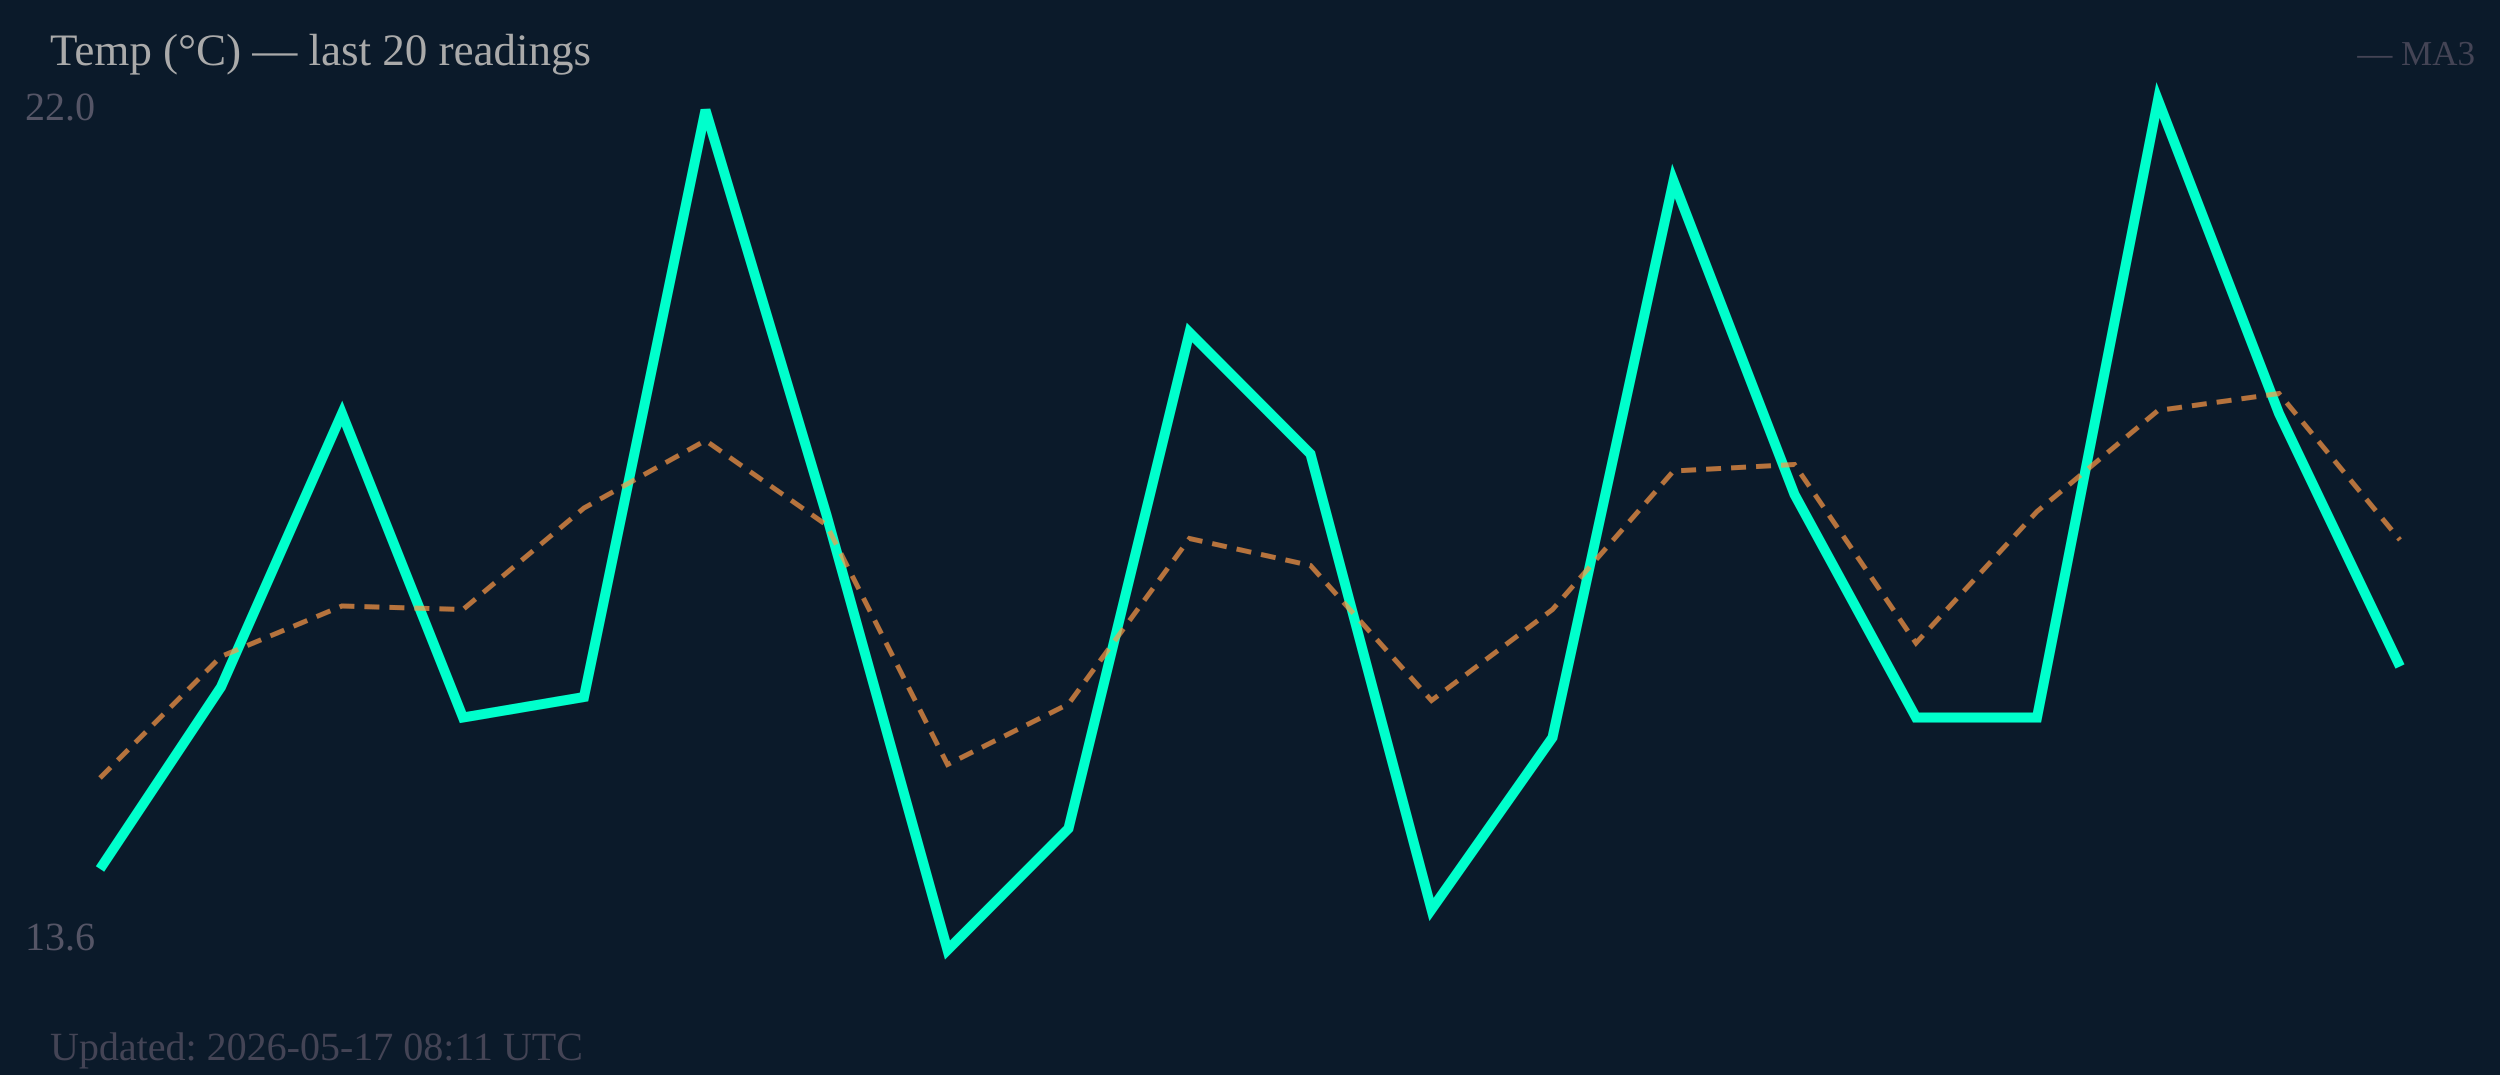
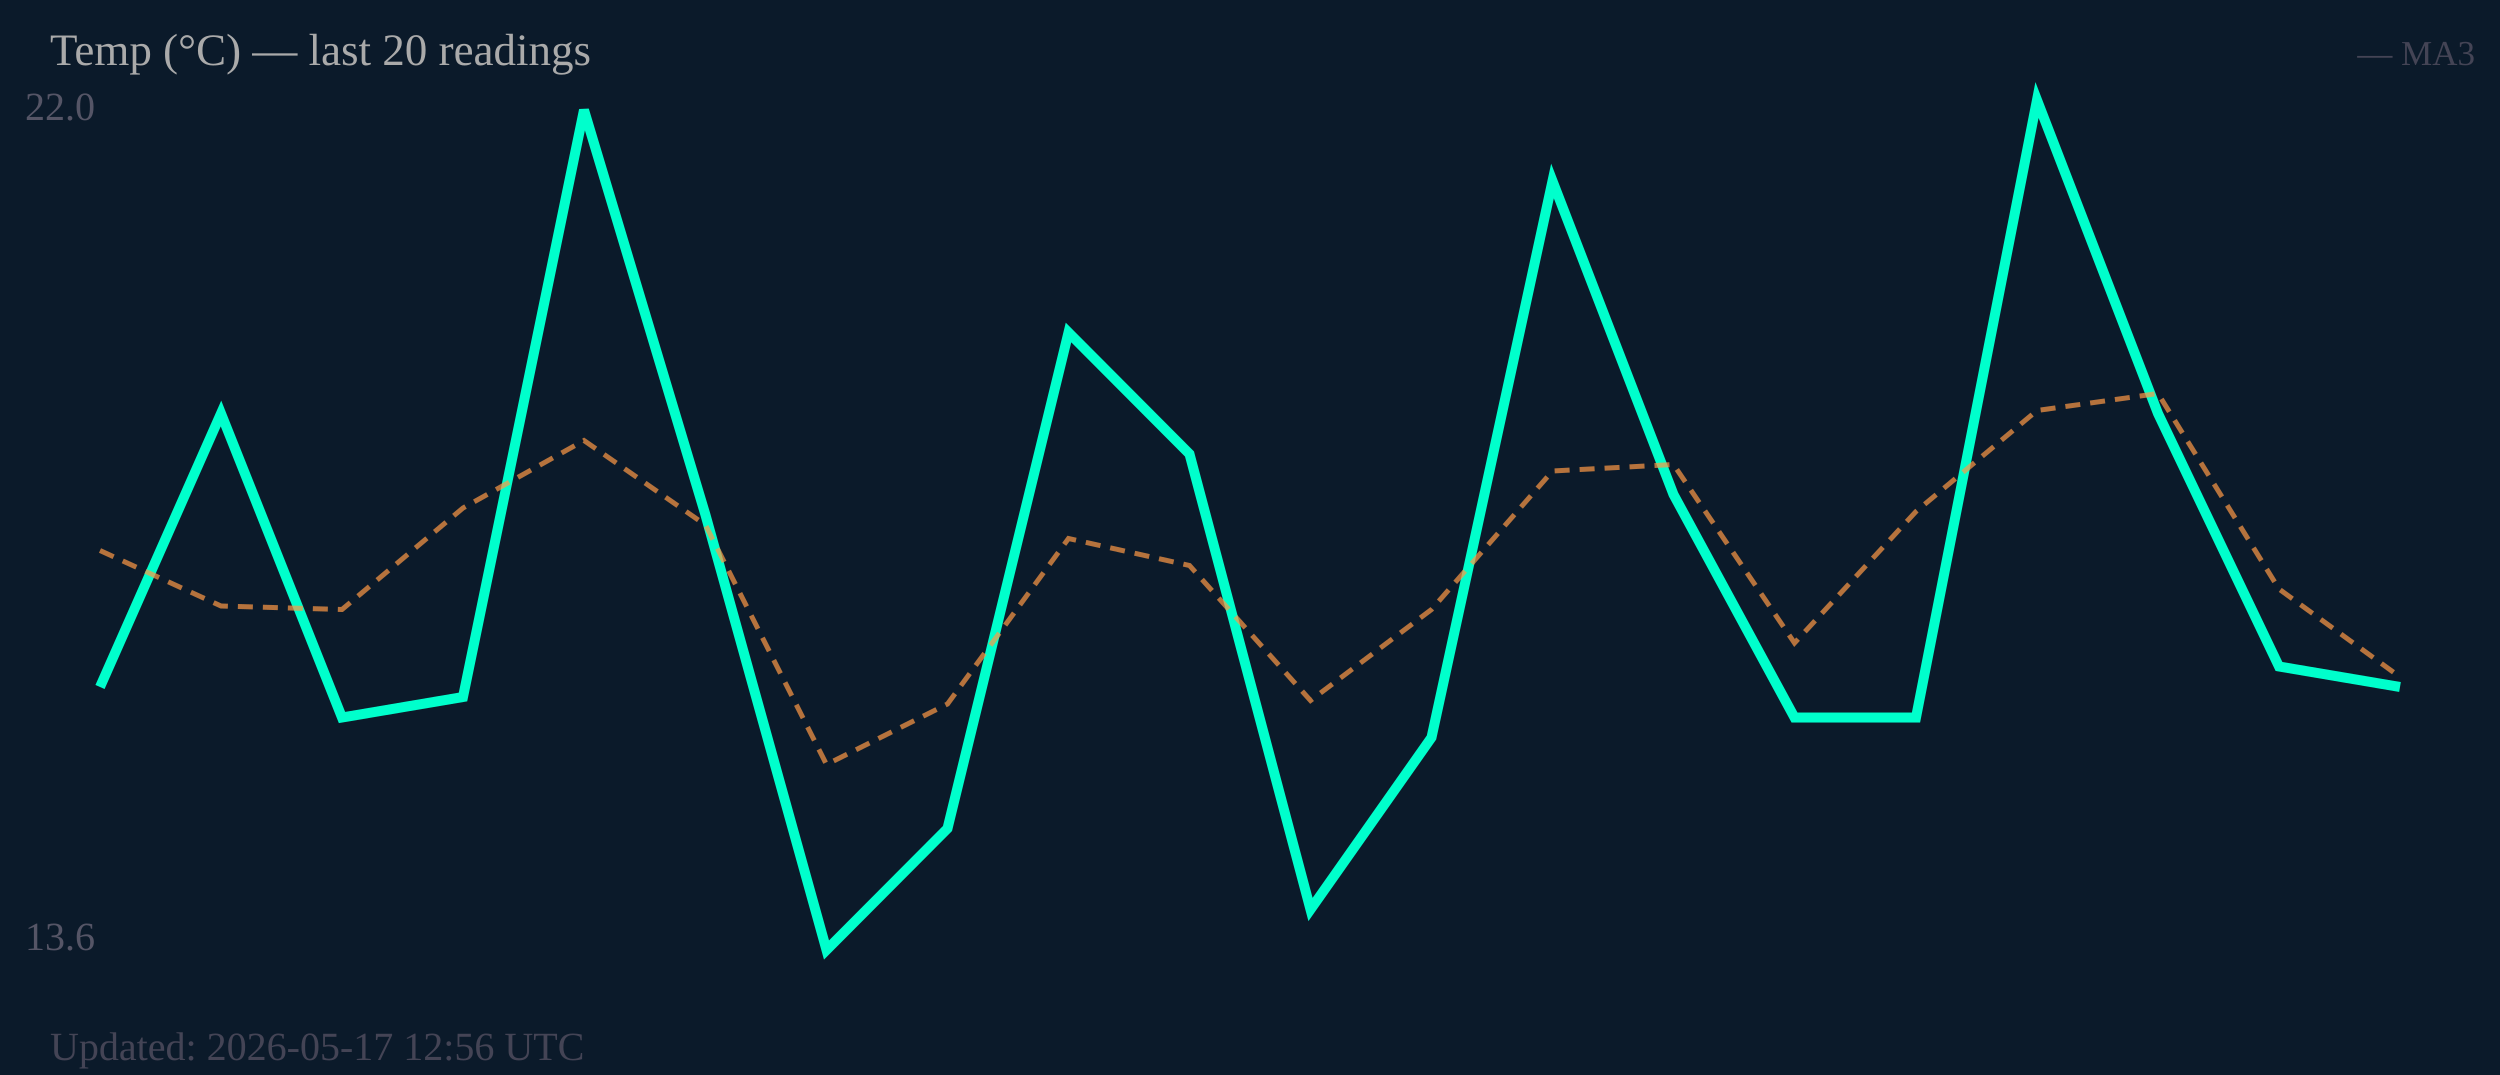
<svg xmlns="http://www.w3.org/2000/svg" width="500" height="215" viewBox="0 0 500 215">
  <rect width="500" height="215" fill="#0b1a2a" />
  <text x="5" y="24" font-size="8" fill="#556">22.0</text>
  <text x="5" y="190" font-size="8" fill="#556">13.6</text>
-   <polyline fill="none" stroke="#00ffcc" stroke-width="2" points="20.0,173.8 44.2,137.4 68.4,82.7 92.6,143.5 116.8,139.4 141.1,22.0 165.3,103.0 189.5,190.0 213.7,165.7 237.9,66.5 262.1,90.8 286.3,181.9 310.5,147.5 334.7,36.2 358.9,98.9 383.2,143.5 407.4,143.5 431.6,20.0 455.8,82.7 480.0,133.3" />
-   <polyline fill="none" stroke="#ff9944" stroke-width="1" stroke-dasharray="3,2" opacity="0.7" points="20.0,155.6 44.2,131.3 68.4,121.2 92.6,121.9 116.8,101.6 141.1,88.1 165.3,105.0 189.5,152.9 213.7,140.8 237.9,107.7 262.1,113.1 286.3,140.1 310.5,121.9 334.7,94.2 358.9,92.9 383.2,128.6 407.4,102.3 431.6,82.1 455.8,78.7 480.0,108.0" />
+   <polyline fill="none" stroke="#00ffcc" stroke-width="2" points="20.0,137.4 44.2,82.7 68.4,143.5 92.6,139.4 116.8,22.0 141.1,103.0 165.3,190.0 189.5,165.7 213.7,66.5 237.9,90.8 262.1,181.9 286.3,147.5 310.5,36.2 334.7,98.9 358.9,143.5 383.2,143.5 407.4,20.0 431.6,82.7 455.8,133.3 480.0,137.4" />
+   <polyline fill="none" stroke="#ff9944" stroke-width="1" stroke-dasharray="3,2" opacity="0.7" points="20.0,110.1 44.2,121.2 68.4,121.9 92.6,101.6 116.8,88.1 141.1,105.0 165.3,152.9 189.5,140.8 213.7,107.7 237.9,113.1 262.1,140.1 286.3,121.9 310.5,94.2 334.7,92.9 358.9,128.6 383.2,102.3 407.4,82.1 431.6,78.7 455.8,117.8 480.0,135.4" />
  <text x="10" y="13" font-size="9" fill="#aaa">Temp (°C) — last 20 readings</text>
  <text x="495" y="13" font-size="7" fill="#445" text-anchor="end">— MA3</text>
-   <text x="10" y="212" font-size="8" fill="#445">Updated: 2026-05-17 08:11 UTC</text>
+   <text x="10" y="212" font-size="8" fill="#445">Updated: 2026-05-17 12:56 UTC</text>
</svg>
